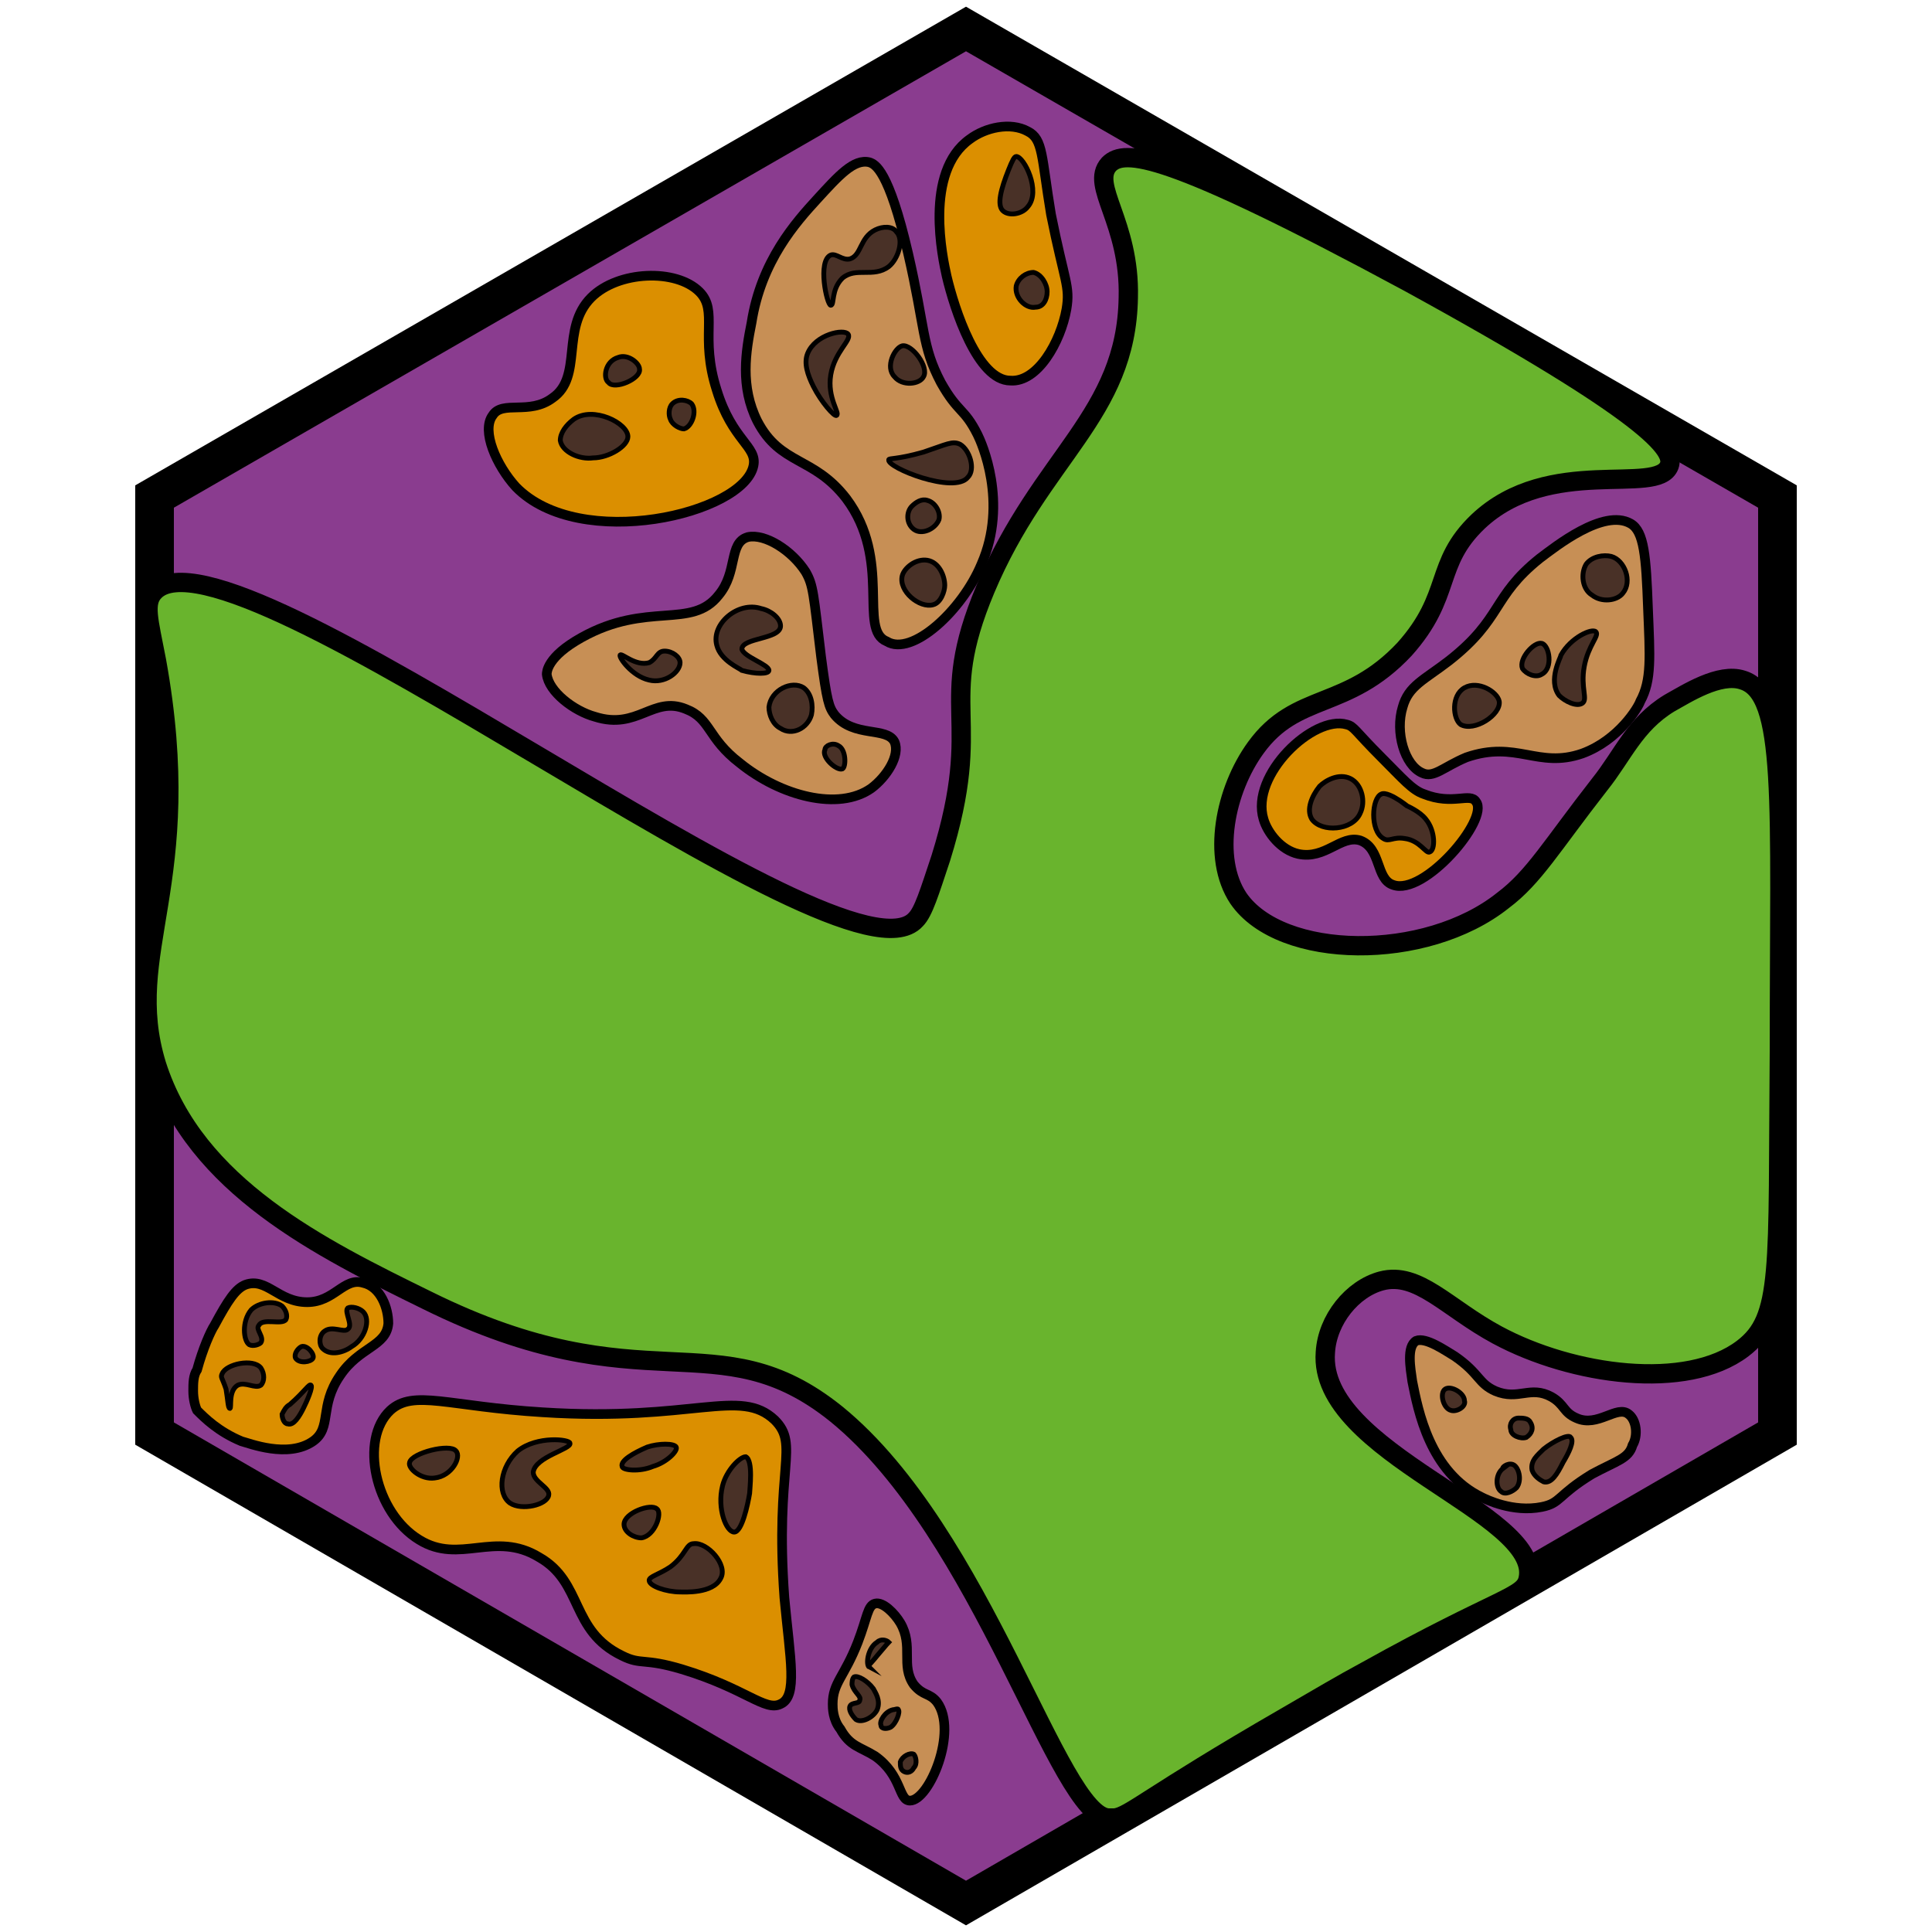
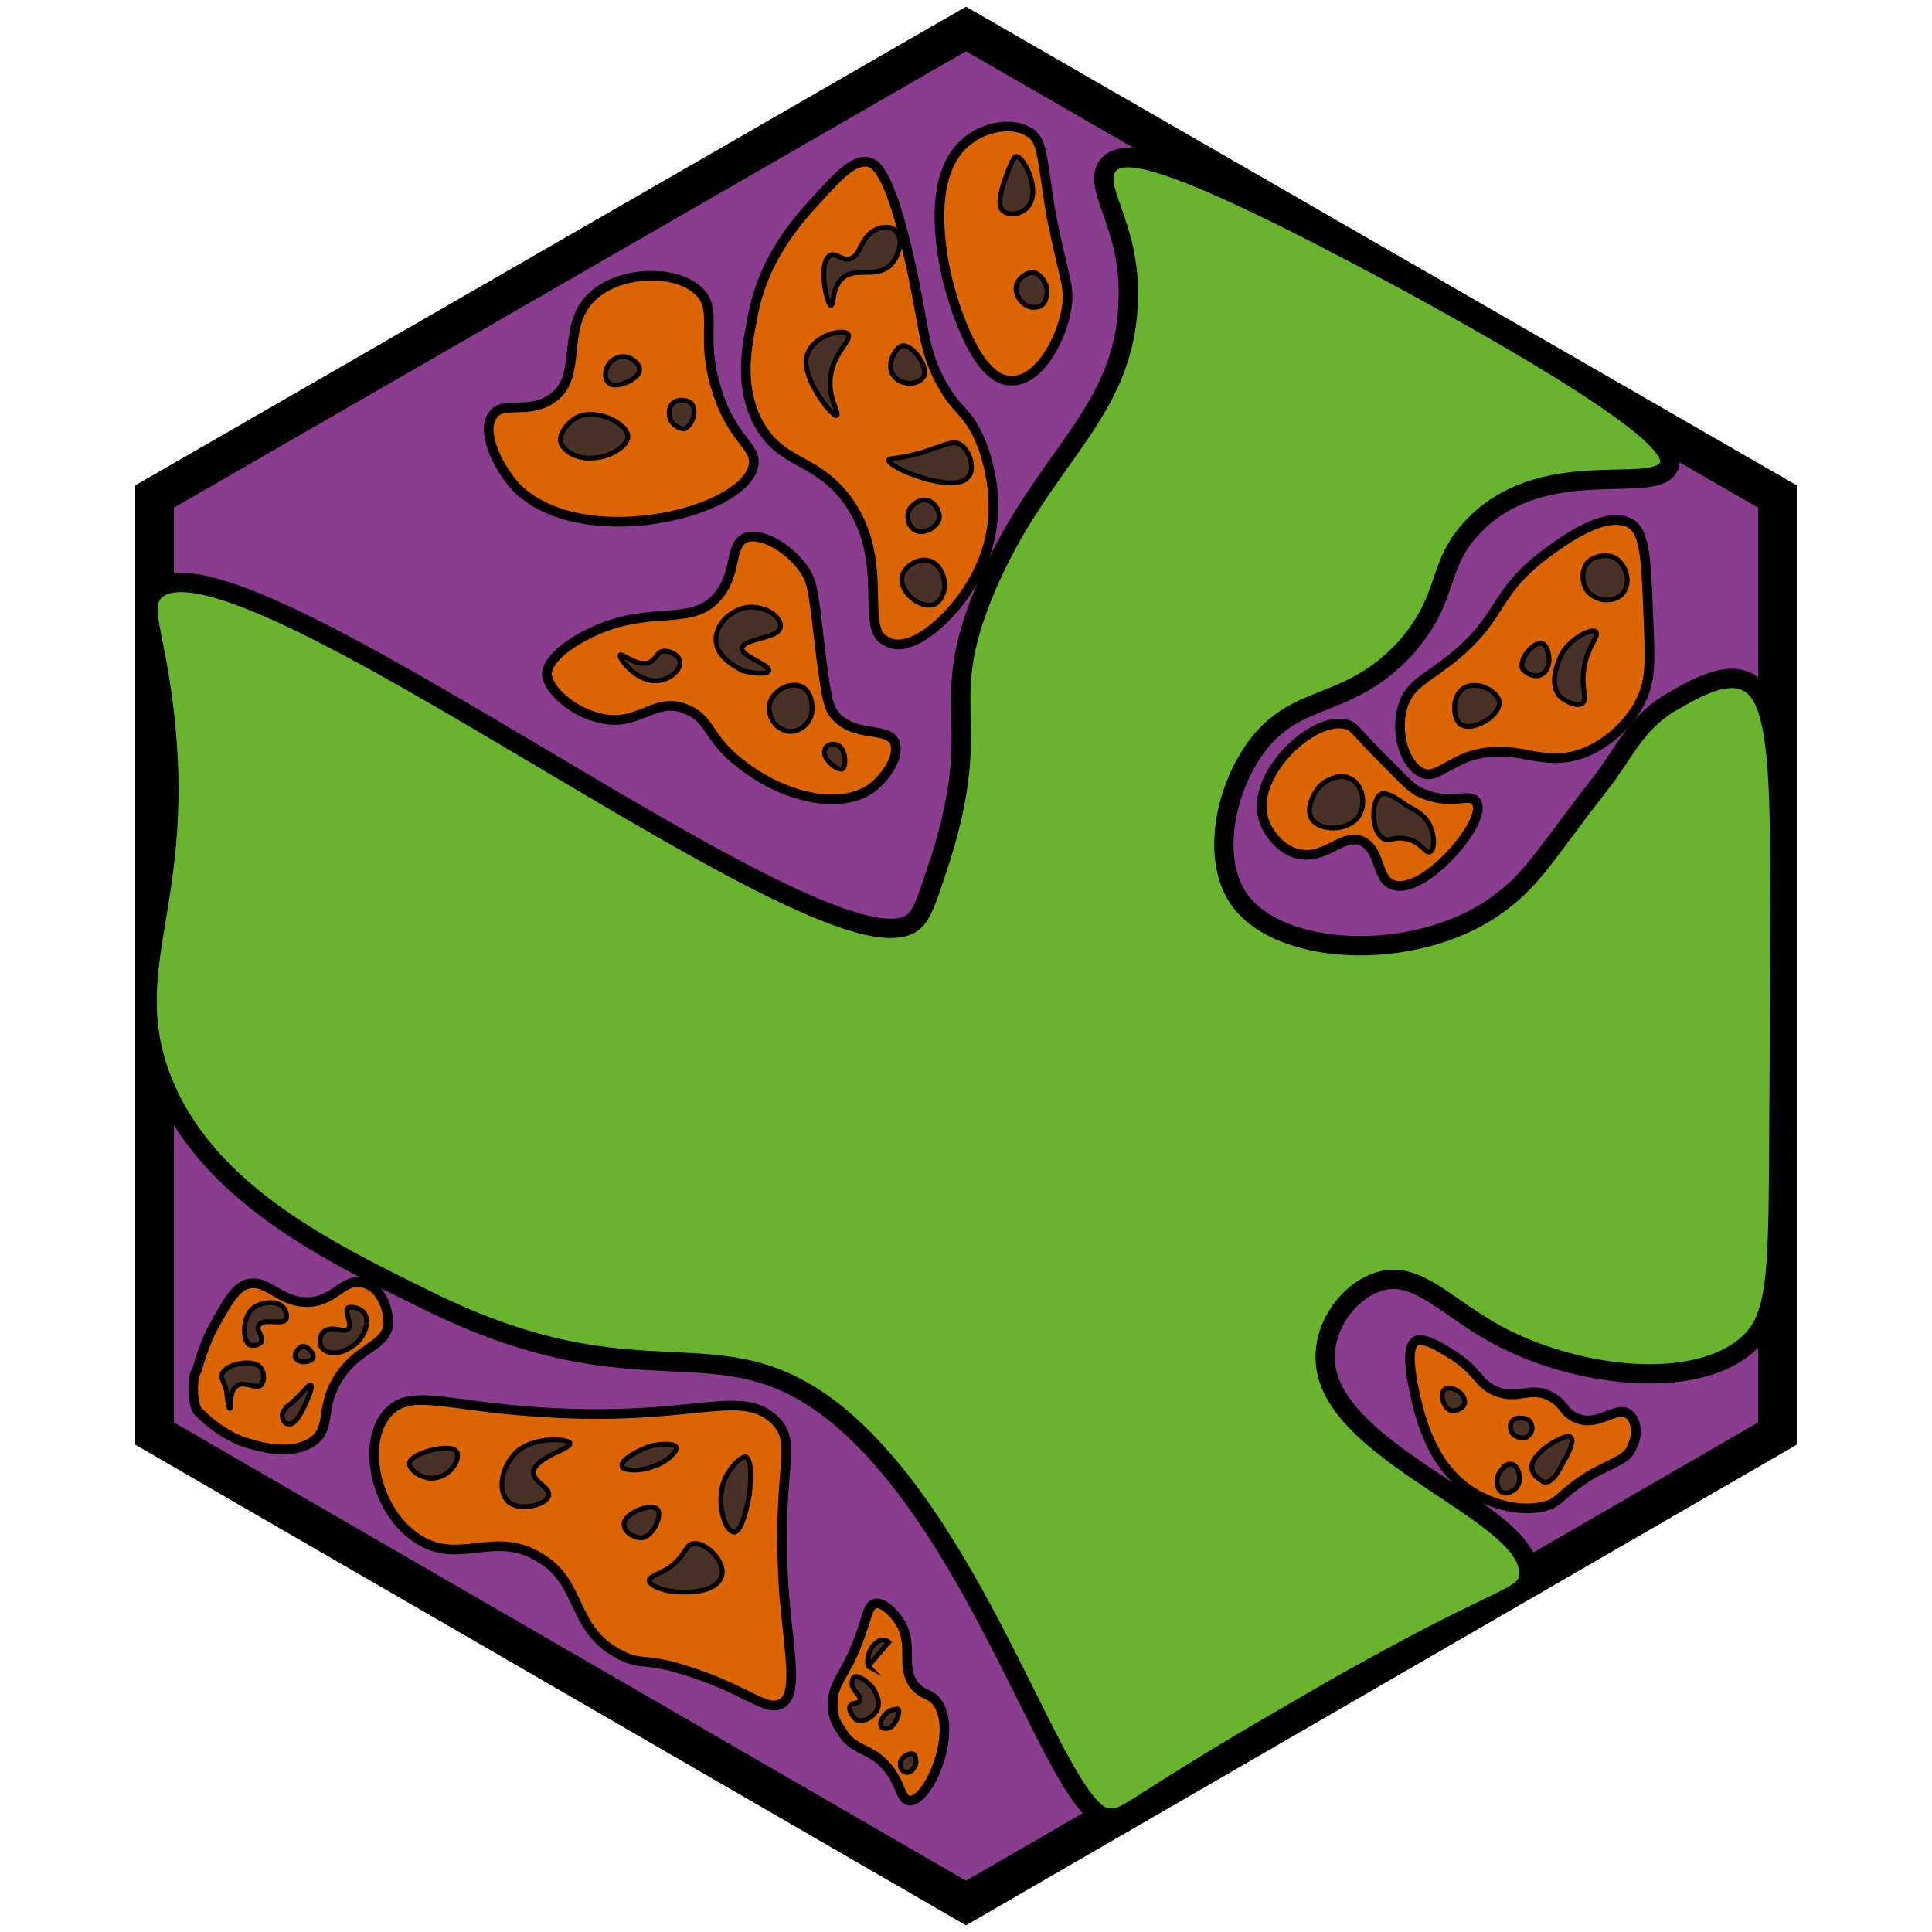
<svg xmlns="http://www.w3.org/2000/svg" version="1.1" id="Ebene_2_00000126308112139821010380000011903406711838980787_" x="0px" y="0px" viewBox="0 0 100 100" style="enable-background:new 0 0 100 100;" xml:space="preserve">
-   <style type="text/css">	.st0{fill:#8A3C8F;stroke:#000000;stroke-width:2;stroke-miterlimit:10;}	.st1{fill:#69B42D;stroke:#000000;stroke-miterlimit:10;}	.st2{fill:#DB8F00;stroke:#000000;stroke-width:0.5;stroke-miterlimit:10;}	.st3{fill:#C78F55;stroke:#000000;stroke-width:0.5;stroke-miterlimit:10;}	.st4{fill:#493127;stroke:#000000;stroke-width:0.25;stroke-miterlimit:10;}	.st5{fill:#493127;stroke:#000000;stroke-width:0.25;stroke-miterlimit:10;}	.st6{fill:none;stroke:#000000;stroke-width:0.25;stroke-miterlimit:10;}</style>
+   <style type="text/css">	.st0{fill:#8A3C8F;stroke:#000000;stroke-width:2;stroke-miterlimit:10;}	.st1{fill:#69B42D;stroke:#000000;stroke-miterlimit:10;}	.st2{fill:#DB6500;stroke:#000000;stroke-width:0.5;stroke-miterlimit:10;}	.st3{fill:#DB6500;stroke:#000000;stroke-width:0.5;stroke-miterlimit:10;}	.st4{fill:#493127;stroke:#000000;stroke-width:0.25;stroke-miterlimit:10;}	.st5{fill:#493127;stroke:#000000;stroke-width:0.25;stroke-miterlimit:10;}	.st6{fill:none;stroke:#000000;stroke-width:0.25;stroke-miterlimit:10;}</style>
  <polygon class="st0" points="92,25.7 50,1.5 8,25.7 8,74.2 50,98.5 92,74.2 " />
  <path class="st1" d="M22.1,67.3c11.3,5.6,15,0.9,21.2,5.9c7.6,6.2,11.5,20.9,14.1,20.9c0.1,0,0.3,0,0.3,0c0.8-0.1,1.7-1.1,8.8-5.2 c1.9-1.1,2.9-1.7,4.2-2.4c7-3.9,8.2-3.8,8.4-4.8c0.7-3.4-10.9-6.5-10.5-11.7c0.1-1.7,1.4-3.3,2.9-3.7c1.9-0.5,3.4,1.4,6,2.8 c3.9,2.1,9.8,2.9,12.7,0.7c2.1-1.6,1.8-4,1.9-15.4c0-13,0.4-18.5-1.9-19.2c-1.2-0.4-2.9,0.7-3.8,1.2c-1.8,1.1-2.4,2.7-3.6,4.2 c-2.5,3.2-3.4,4.8-5,6c-4,3.2-11.5,3.1-13.7-0.1c-1.4-2.1-0.7-5.6,0.9-7.8c2.1-2.9,4.7-1.9,7.7-5.1c2.5-2.8,1.5-4.4,3.8-6.6 c3.7-3.5,9.3-1.3,9.9-2.9c0.3-0.8-0.9-2.6-13.5-9.5C60.3,7.8,58.2,7.7,57.4,8.5c-1,1.1,1.1,3,1,6.9c-0.1,6.1-4.5,8.2-7.4,15.1 c-2.6,6.2,0,6.5-2.3,13.9c-0.6,1.8-0.9,2.8-1.3,3.2C43.7,51.7,12,26.5,8,30.6c-0.6,0.6-0.3,1.5,0.1,3.6c2.1,11.6-1.8,15,0,20.9 C10.1,61.4,16.6,64.6,22.1,67.3z" />
  <path class="st2" d="M70.4,43.5c1.1,0.4,0.8,2,1.7,2.3c1.6,0.6,5-3.4,4.3-4.3c-0.3-0.5-1.2,0.2-2.7-0.4c-0.6-0.2-1.1-0.8-2.2-1.9 c-1.4-1.4-1.4-1.6-1.8-1.7c-1.7-0.5-5,2.6-4.3,4.9c0.2,0.7,0.9,1.6,1.8,1.8C68.6,44.5,69.4,43.2,70.4,43.5z" />
  <path class="st3" d="M73.6,40c0.6,0.3,1.1-0.3,2.3-0.8c2.6-0.9,3.7,0.6,6-0.2c1.9-0.7,2.9-2.4,3-2.7c0.6-1.1,0.5-2.3,0.4-4.8 c-0.1-2.7-0.2-4-0.9-4.4c-1.4-0.8-3.9,1.2-4.7,1.8c-2.5,2-1.9,3.1-4.7,5.3c-1.3,1-2.1,1.3-2.4,2.4C72.2,37.9,72.7,39.6,73.6,40z" />
  <g>
    <path class="st2" d="M12.5,74.6c0.4,0.1,2.4,0.9,3.7,0c1-0.7,0.3-1.8,1.4-3.4c1-1.5,2.4-1.5,2.5-2.7c0-0.8-0.4-1.9-1.3-2.1  c-1-0.3-1.5,1-2.9,1c-1.5,0-2.1-1.3-3.2-0.9c-0.5,0.2-0.9,0.8-1.6,2.1c-0.2,0.3-0.6,1.2-0.9,2.3C10,71.2,10,71.6,10,72  c0,0.4,0.1,0.8,0.2,1C10.6,73.4,11.3,74.1,12.5,74.6z" />
    <path class="st4" d="M12.3,71.7c0.4-0.2,0.9,0.2,1.2,0c0.2-0.2,0.2-0.6,0-0.9c-0.4-0.5-1.8-0.2-2,0.3c-0.1,0.2,0,0.2,0.2,0.8  c0.1,0.6,0.1,1,0.2,1C12,72.9,11.8,72,12.3,71.7z" />
    <path class="st4" d="M15.7,72.9c0.2-0.4,0.5-1.1,0.4-1.2c-0.1-0.1-0.3,0.3-1.1,1c-0.2,0.1-0.3,0.3-0.4,0.5c0,0.2,0.1,0.5,0.3,0.5  C15.2,73.8,15.5,73.3,15.7,72.9z" />
    <path class="st4" d="M13,67.8c0.4-0.4,1.2-0.5,1.6-0.2c0.2,0.2,0.3,0.5,0.2,0.7c-0.2,0.3-1.2-0.1-1.4,0.3c-0.2,0.2,0.3,0.6,0.1,0.9  c-0.1,0.1-0.4,0.2-0.6,0.1C12.6,69.4,12.5,68.4,13,67.8z" />
    <path class="st4" d="M16.2,70.3c0.1-0.2-0.3-0.7-0.6-0.6c-0.2,0.1-0.4,0.4-0.3,0.6C15.5,70.6,16.1,70.5,16.2,70.3z" />
    <path class="st4" d="M18.2,69.7c0.7-0.4,1-1.4,0.6-1.8c-0.2-0.2-0.6-0.3-0.8-0.2c-0.2,0.2,0.3,0.9,0,1.1c-0.2,0.2-0.8-0.2-1.2,0.1  c-0.3,0.2-0.3,0.7-0.1,0.9C17.1,70.2,17.8,70,18.2,69.7z" />
  </g>
  <g>
    <path class="st2" d="M28.1,73.1c-4.9-0.3-6.7-1.2-7.9-0.1c-1.6,1.5-0.8,5.3,1.5,6.7c2.1,1.3,3.9-0.5,6.2,0.9  c2.3,1.3,1.6,3.8,4.3,5.1c1,0.5,1.1,0.1,3.1,0.7c3.3,1,4.3,2.2,5.1,1.8c0.9-0.4,0.5-2.3,0.2-5.5c-0.5-6.8,0.8-7.9-0.5-9.2  C38.3,71.8,35.9,73.6,28.1,73.1z" />
    <path class="st4" d="M38.8,77.3c-0.1,0.6-0.4,2-0.8,2c-0.4,0-0.9-1.2-0.6-2.4c0.2-0.8,0.9-1.5,1.2-1.5C39,75.6,38.8,77.1,38.8,77.3  z" />
    <path class="st4" d="M33.2,79.6c-0.4,0-0.9-0.3-0.9-0.7c0-0.6,1.4-1.1,1.7-0.8C34.3,78.3,33.9,79.5,33.2,79.6z" />
    <path class="st4" d="M37.3,81.7c-0.4,0.8-1.9,0.7-2.1,0.7c-0.7,0-1.6-0.3-1.6-0.6c0-0.2,0.5-0.3,1.1-0.7c0.8-0.6,0.8-1.2,1.2-1.2  C36.6,79.8,37.7,81,37.3,81.7z" />
    <path class="st4" d="M32.2,75.9c-0.1-0.3,0.6-0.7,1.3-1c0.6-0.2,1.4-0.2,1.5,0c0.1,0.2-0.5,0.8-1.2,1  C33.1,76.2,32.2,76.1,32.2,75.9z" />
    <path class="st4" d="M26.8,75.1c-0.9,0.8-1.1,2.2-0.4,2.7c0.6,0.4,1.9,0.1,2-0.4c0.1-0.4-0.8-0.7-0.8-1.2c0.1-0.8,2-1.2,1.9-1.5  C29.5,74.5,27.8,74.3,26.8,75.1z" />
    <path class="st4" d="M21.2,75.7c-0.1,0.3,0.6,0.9,1.3,0.8c0.9-0.1,1.4-1.1,1.1-1.4C23.3,74.7,21.3,75.2,21.2,75.7z" />
  </g>
  <g>
    <path class="st3" d="M35.5,36.7c1.3,0.5,1.1,1.5,2.8,2.8c2.1,1.7,5.1,2.5,6.8,1.3c0.8-0.6,1.5-1.7,1.2-2.4  c-0.4-0.8-2.1-0.2-3.1-1.4c-0.3-0.4-0.4-0.7-0.7-3c-0.4-3.3-0.4-3.7-0.8-4.4c-0.7-1.1-2.1-2-3-1.8c-1,0.3-0.5,1.8-1.5,3  c-1.4,1.8-3.7,0.3-7.1,2.2c-1.8,1-1.8,1.8-1.8,1.9c0.1,0.9,1.4,1.9,2.5,2.2C33,37.8,33.8,36,35.5,36.7z" />
    <path class="st5" d="M33.6,34.3c-0.7,0.2-1.4-0.5-1.5-0.4C32,34,32.7,35,33.6,35.2c0.8,0.2,1.6-0.4,1.6-0.9c0-0.3-0.4-0.6-0.8-0.6  C34,33.7,34,34.1,33.6,34.3z" />
    <path class="st5" d="M39.8,34.7c0-0.3-1.3-0.7-1.4-1.1c0-0.6,2-0.5,2-1.2c0-0.4-0.5-0.8-1-0.9c-1.2-0.4-2.6,0.8-2.3,1.9  c0.2,0.8,1.2,1.2,1.3,1.3C39.1,34.9,39.8,34.9,39.8,34.7z" />
    <path class="st5" d="M40.4,37.7c0.6,0.4,1.4,0,1.6-0.7c0.1-0.5,0-1.1-0.4-1.4c-0.6-0.4-1.7,0.1-1.8,1C39.8,37,40,37.5,40.4,37.7z" />
    <path class="st5" d="M43.6,39.8c0.2-0.1,0.2-1-0.2-1.2c-0.3-0.2-0.7,0-0.7,0.2C42.5,39.2,43.3,39.9,43.6,39.8z" />
  </g>
  <g>
    <path class="st2" d="M39,24.1c0.2-1-1.1-1.3-1.9-3.9c-0.9-2.8,0.1-4.1-0.9-5.1C35,13.9,32,14,30.6,15.4c-1.6,1.6-0.4,4.1-2,5.2  c-1.2,0.9-2.6,0.1-3.1,0.9c-0.6,0.8,0.2,2.6,1.2,3.7C30,28.6,38.5,26.6,39,24.1z" />
    <path class="st4" d="M29,22.8c0.1,0.6,1,1,1.7,0.9c0.8,0,1.8-0.6,1.8-1.1c0-0.7-1.8-1.6-2.8-0.9C29.3,22,29,22.4,29,22.8z" />
    <path class="st4" d="M34.7,21.7c0.1,0.3,0.5,0.5,0.7,0.5c0.4-0.1,0.7-0.9,0.4-1.3c-0.2-0.2-0.7-0.3-1,0  C34.6,21.1,34.6,21.5,34.7,21.7z" />
    <path class="st4" d="M33.1,19.1c0-0.3-0.6-0.8-1.1-0.6c-0.7,0.2-0.8,1.1-0.5,1.3C31.8,20.2,33.2,19.6,33.1,19.1z" />
  </g>
  <g>
    <path class="st3" d="M45.3,90.9c1.4,1,1.2,2.3,1.8,2.3c1,0,2.5-3.6,1.4-5.1c-0.4-0.5-0.7-0.3-1.2-0.9c-0.7-1,0-2-0.7-3.2  c-0.3-0.5-0.9-1.1-1.3-1c-0.4,0.1-0.4,0.7-0.9,2c-0.7,1.8-1.3,2.1-1.3,3.2c0,0.2,0,0.8,0.4,1.3C44,90.4,44.5,90.4,45.3,90.9z" />
    <path class="st5" d="M44,88.3c-0.1,0.2,0.1,0.5,0.3,0.7c0.3,0.2,0.9-0.1,1.1-0.5c0.2-0.5-0.1-0.9-0.2-1.1c-0.3-0.4-0.8-0.7-1-0.6  c-0.1,0.1-0.1,0.3-0.1,0.4c0.1,0.4,0.5,0.6,0.4,0.8C44.5,88.2,44.1,88.1,44,88.3z" />
    <path class="st5" d="M45.6,89.3c-0.1-0.2,0.2-0.7,0.6-0.8c0.1,0,0.3-0.1,0.3,0c0.1,0.1-0.1,0.7-0.4,0.9  C45.9,89.5,45.6,89.5,45.6,89.3z" />
    <path class="st5" d="M46.8,91.7c0.2,0.1,0.4,0,0.5-0.2c0.2-0.2,0.1-0.6,0-0.7c-0.2-0.1-0.6,0.1-0.7,0.4  C46.6,91.4,46.6,91.6,46.8,91.7z" />
    <path class="st5" d="M45.4,85.7C45.9,85.1,46,85,46,85c-0.1-0.1-0.4-0.2-0.6,0c-0.5,0.3-0.6,1.2-0.4,1.3  C44.9,86.2,45,86.2,45.4,85.7z" />
  </g>
  <path class="st6" d="M45.6,23.3" />
  <g>
    <path class="st3" d="M50.8,29.2c1.4-3.2,0-6.3-0.2-6.7c-0.7-1.4-1-1.1-1.9-2.7c-1-1.9-0.8-2.8-1.7-6.7c-1-4.3-1.7-4.6-2-4.7  c-0.8-0.2-1.6,0.7-2.7,1.9c-1.1,1.2-2.9,3.2-3.4,6.4c-0.3,1.5-0.6,3.3,0.3,5.1c1.2,2.3,2.9,1.8,4.6,4c2.4,3.2,0.6,6.8,2.1,7.4  C47.2,34,49.8,31.6,50.8,29.2z" />
    <path class="st5" d="M43.3,21.5c0.2-0.1-0.5-0.9-0.3-2.1c0.2-1.2,1.1-1.8,0.9-2.1c-0.2-0.3-1.7,0-2.1,1c-0.2,0.5,0,1.1,0.3,1.7  C42.5,20.8,43.2,21.6,43.3,21.5z" />
    <path class="st5" d="M50.1,24.7c0.4-0.4,0.1-1.4-0.4-1.7c-0.4-0.2-0.7,0-1.9,0.4c-1.4,0.4-1.8,0.3-1.8,0.4  C45.9,24.2,49.4,25.6,50.1,24.7z" />
    <path class="st5" d="M47.3,27.4c0.4,0.3,1.1,0,1.3-0.5c0.1-0.4-0.2-0.9-0.6-1c-0.3-0.1-0.6,0.1-0.8,0.3  C46.9,26.5,46.9,27.1,47.3,27.4z" />
    <path class="st5" d="M46.7,29.8c-0.2,0.8,0.9,1.7,1.6,1.5c0.4-0.1,0.6-0.7,0.6-1c0-0.5-0.3-1.2-0.9-1.3  C47.4,28.9,46.8,29.4,46.7,29.8z" />
    <path class="st5" d="M47.8,19.5c0.3-0.5-0.6-1.7-1.1-1.6c-0.4,0.1-0.9,1.1-0.4,1.6C46.7,20,47.6,19.9,47.8,19.5z" />
    <path class="st5" d="M43,13.2c0.3-0.1,0.6,0.3,1,0.2c0.6-0.2,0.5-1.1,1.3-1.5c0.4-0.2,0.9-0.2,1.1,0.1c0.4,0.4,0.1,1.4-0.4,1.8  c-0.8,0.6-1.7,0-2.4,0.6C43,15,43.2,15.8,43,15.8C42.8,15.8,42.3,13.5,43,13.2z" />
  </g>
  <g>
    <path class="st2" d="M55.2,16c0.2-1.2-0.1-1.4-0.8-4.9c-0.5-3-0.4-3.9-1.2-4.3c-0.9-0.5-2.2-0.2-3,0.4c-2.4,1.7-1.4,6.2-1.2,7.1  c0.4,1.7,1.6,5.4,3.3,5.4C53.7,19.8,54.9,17.7,55.2,16z" />
    <path class="st4" d="M54.2,15.1c0-0.4-0.3-0.9-0.7-1c-0.4,0-0.8,0.3-0.9,0.7c-0.1,0.6,0.5,1.2,1,1.1C54,15.9,54.2,15.5,54.2,15.1z" />
    <path class="st4" d="M53.2,10.7c0.7-0.8-0.2-2.6-0.6-2.6c-0.1,0-0.2,0.2-0.4,0.7c-0.4,1-0.6,1.8-0.3,2.1  C52.2,11.2,52.9,11.1,53.2,10.7z" />
  </g>
  <path class="st4" d="M70.4,42.1c0.3-0.6,0.1-1.5-0.5-1.8c-0.6-0.3-1.3,0.1-1.6,0.4c-0.4,0.5-0.7,1.2-0.4,1.7 C68.4,43.1,70,43,70.4,42.1z" />
  <path class="st4" d="M72.7,43.4c0.8,0.1,1.1,0.8,1.3,0.7c0.3-0.1,0.3-1.1-0.2-1.7c-0.3-0.4-1-0.7-1-0.7l0,0c0.4,0.3-0.9-0.8-1.3-0.6 c-0.5,0.2-0.6,1.9,0.1,2.3C71.9,43.6,72.1,43.3,72.7,43.4z" />
  <path class="st5" d="M77.6,36.3c-0.1-0.5-1.1-1.1-1.8-0.7c-0.7,0.4-0.6,1.6-0.2,1.9C76.3,37.9,77.7,37,77.6,36.3z" />
  <path class="st5" d="M79.8,33.3c-0.4-0.1-1.2,0.8-1,1.3c0.2,0.3,0.7,0.5,1,0.3C80.4,34.6,80.2,33.4,79.8,33.3z" />
  <path class="st5" d="M81.9,36.4c0.3-0.2-0.1-0.8,0.1-1.9c0.2-1.1,0.8-1.6,0.6-1.8c-0.2-0.2-1.3,0.3-1.8,1.2c0,0.1-0.7,1.3-0.1,2.1 C81,36.3,81.6,36.6,81.9,36.4z" />
  <path class="st5" d="M84,30.7c0.5-0.6,0.1-1.7-0.6-1.9c-0.4-0.1-1,0-1.3,0.4c-0.3,0.5-0.2,1.3,0.3,1.6C82.9,31.2,83.7,31.1,84,30.7z " />
  <g>
    <path class="st3" d="M84.3,73.2c-0.6-0.5-1.6,0.7-2.7,0.2c-0.7-0.3-0.6-0.7-1.3-1.1c-1.1-0.6-1.7,0.2-2.9-0.3  c-0.9-0.4-0.8-0.9-2.1-1.8c-0.5-0.3-1.5-1-2-0.8c-0.5,0.3-0.3,1.4-0.2,2.1c0.3,1.5,0.9,4.7,3.6,6c0.2,0.1,1.6,0.8,3.1,0.5  c1-0.2,0.8-0.6,2.6-1.7c1.3-0.7,1.9-0.8,2.1-1.5C84.8,74.3,84.7,73.5,84.3,73.2z" />
    <path class="st5" d="M79.9,75c-0.3,0.3-0.7,0.6-0.6,1.1c0.1,0.3,0.4,0.5,0.6,0.6c0.4,0.1,0.7-0.4,1-1c0.3-0.5,0.6-1.1,0.4-1.3  C81.2,74.2,80.4,74.6,79.9,75z" />
    <path class="st5" d="M78.6,73.4c0.2,0,0.5,0,0.6,0.2c0.2,0.3,0.1,0.6-0.2,0.8c-0.3,0.1-0.8-0.1-0.8-0.4  C78.1,73.7,78.3,73.4,78.6,73.4z" />
    <path class="st5" d="M74.8,71.9c-0.3,0.2-0.1,1,0.3,1.1c0.3,0.1,0.8-0.2,0.7-0.5C75.8,72.1,75.1,71.7,74.8,71.9z" />
    <path class="st5" d="M78.3,75.8c0.3,0.1,0.5,0.8,0.2,1.2c-0.2,0.2-0.6,0.4-0.8,0.2c-0.3-0.2-0.3-0.9,0.1-1.2  C77.7,76,78,75.7,78.3,75.8z" />
  </g>
</svg>
